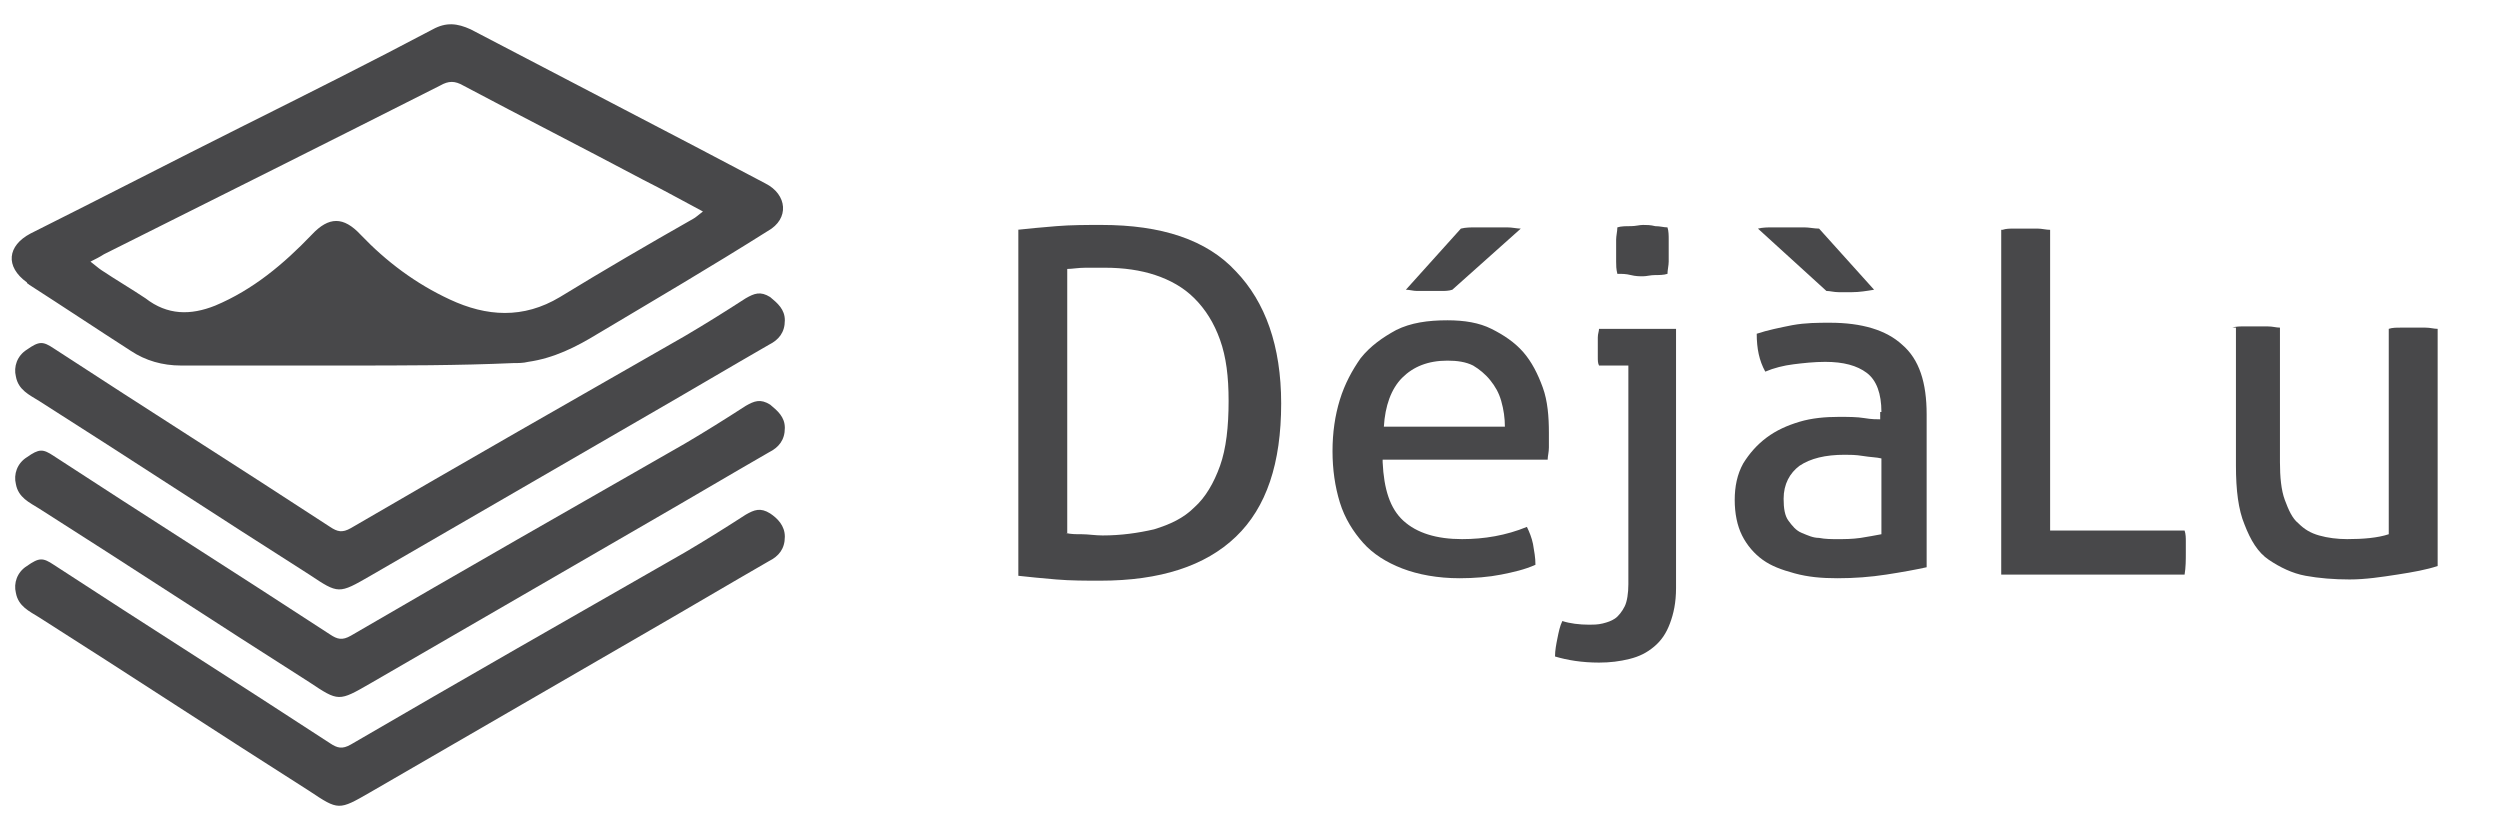
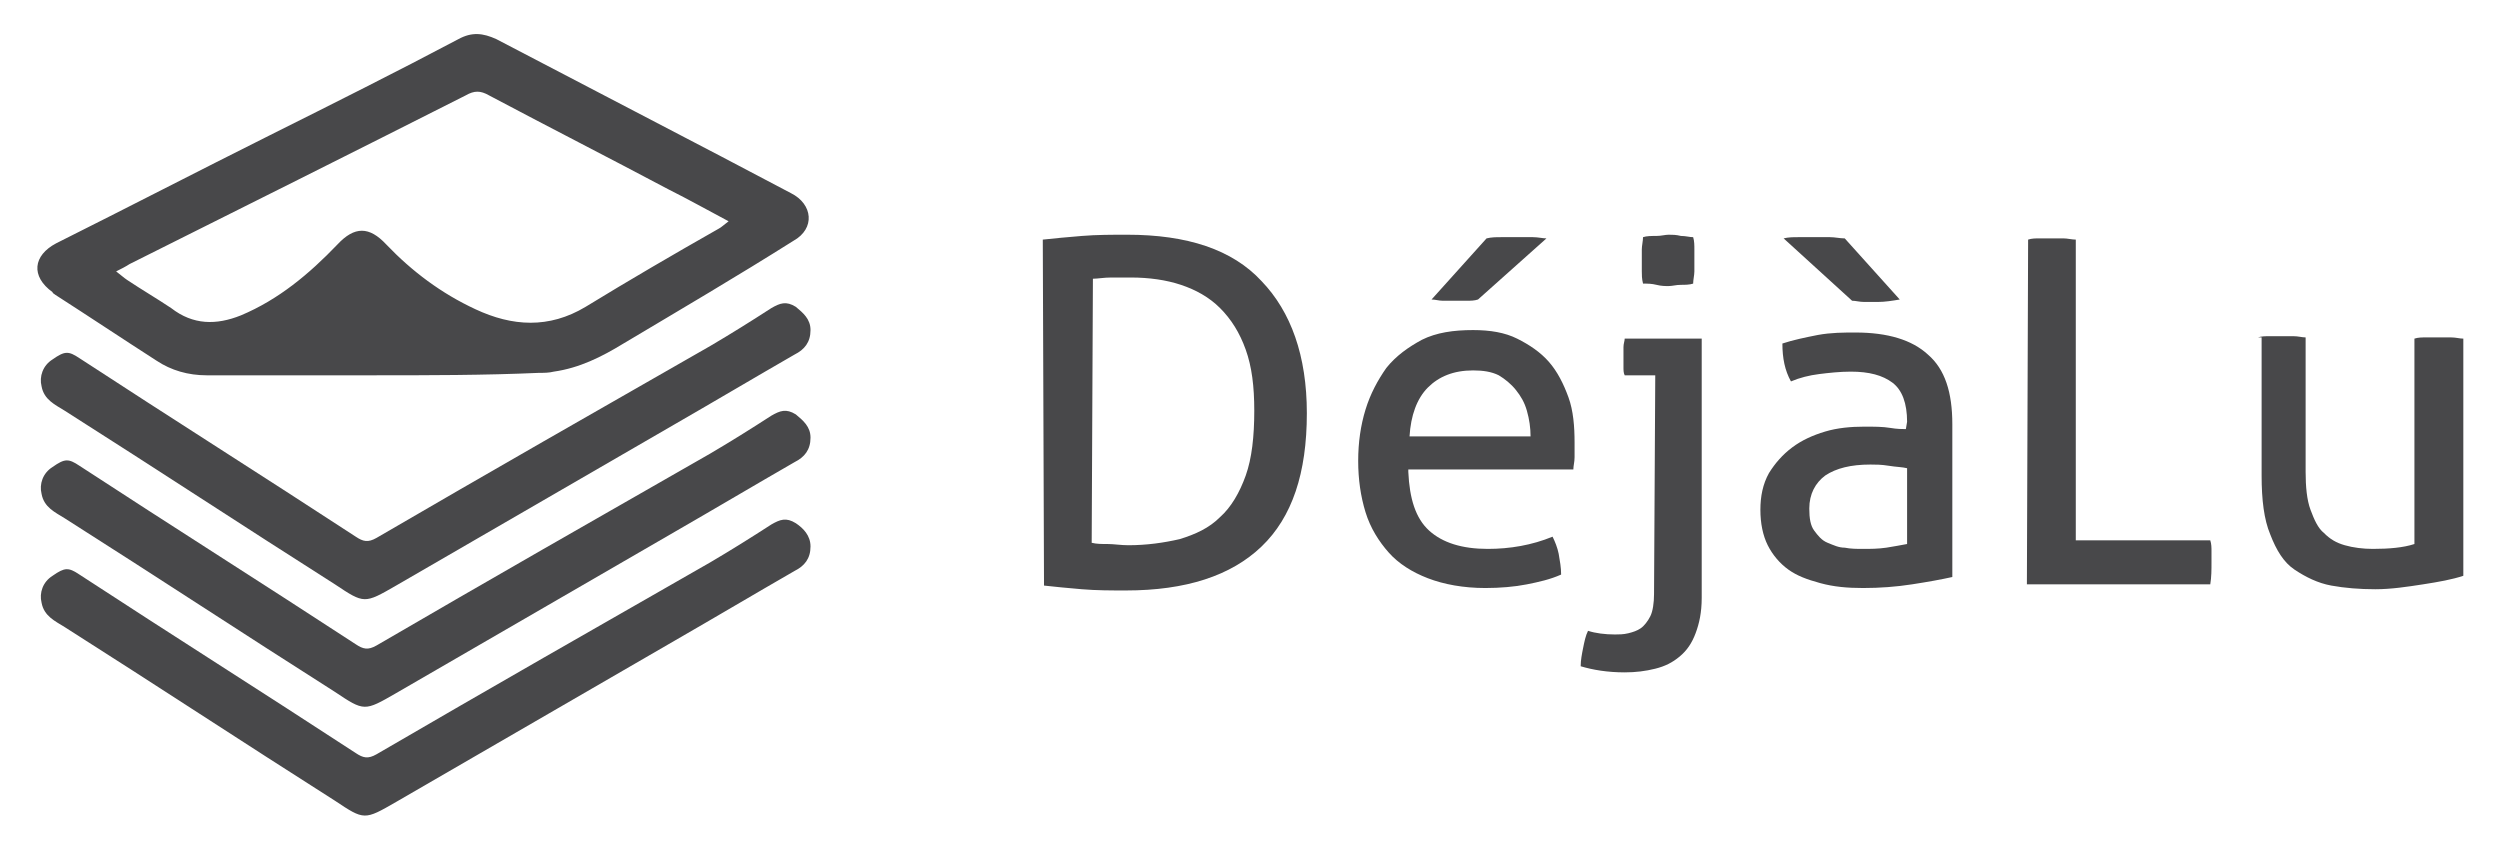
- <svg xmlns="http://www.w3.org/2000/svg" version="1.1" id="Calque_1" x="0px" y="0px" viewBox="-195 264.3 204.5 68" style="enable-background:new -195 264.3 204.5 68;" xml:space="preserve">
+ <svg xmlns="http://www.w3.org/2000/svg" version="1.1" id="Calque_1" x="0px" y="0px" width="204.5px" height="69.6px" viewBox="-399.5 298.5 204.5 69.6" style="enable-background:new -399.5 298.5 204.5 69.6;" xml:space="preserve">
  <style type="text/css">
	.st0{fill:#48484A;}
	.st1{enable-background:new    ;}
</style>
  <g id="XMLID_29_">
    <g>
-       <path id="XMLID_38_" class="st0" d="M-166.7,294.2c-4.5,0-9,0-13.5,0c-1.5,0-2.9-0.4-4.1-1.2c-2.8-1.8-5.5-3.6-8.3-5.4    c-0.1-0.1-0.2-0.1-0.2-0.2c-1.8-1.3-1.6-3,0.3-4c5.8-2.9,11.6-5.9,17.4-8.8c5.2-2.6,10.4-5.2,15.5-7.9c1.1-0.6,2-0.5,3.1,0    c6.1,3.2,12.3,6.4,18.4,9.6c1.9,1,3.8,2,5.7,3c1.8,0.9,2,2.9,0.2,3.9c-4.6,2.9-9.2,5.6-13.9,8.4c-1.8,1.1-3.6,2-5.7,2.3    c-0.4,0.1-0.8,0.1-1.2,0.1C-157.5,294.2-162.1,294.2-166.7,294.2z M-137.5,281.6c-1.7-0.9-3.3-1.8-4.9-2.6    c-4.9-2.6-9.8-5.1-14.7-7.7c-0.7-0.4-1.2-0.4-1.9,0c-9.1,4.6-18.3,9.2-27.5,13.8c-0.3,0.2-0.7,0.4-1.1,0.6    c0.4,0.3,0.6,0.5,0.9,0.7c1.2,0.8,2.4,1.5,3.6,2.3c1.8,1.4,3.7,1.4,5.7,0.6c3.1-1.3,5.6-3.4,7.9-5.8c1.4-1.5,2.6-1.5,4,0    c2.1,2.2,4.5,4,7.3,5.3c3,1.4,6,1.6,9-0.2c3.6-2.2,7.2-4.3,10.9-6.4C-138.1,282.1-137.9,281.9-137.5,281.6z" />
-       <path id="XMLID_37_" class="st0" d="M-130.8,290.5c0,1-0.5,1.6-1.3,2c-3.3,1.9-6.5,3.8-9.8,5.7c-7.6,4.4-15.2,8.8-22.8,13.2    c-2.6,1.5-2.6,1.5-5-0.1c-7.4-4.7-14.7-9.5-22.1-14.2c-0.8-0.5-1.7-0.9-1.9-2c-0.2-0.8,0.1-1.7,0.9-2.2c1-0.7,1.3-0.7,2.2-0.1    c7.5,4.9,15.1,9.7,22.6,14.6c0.6,0.4,1,0.5,1.7,0.1c9.1-5.3,18.2-10.5,27.3-15.7c1.7-1,3.3-2,5-3.1c0.7-0.4,1.2-0.6,2-0.1    C-131.4,289.1-130.8,289.6-130.8,290.5z" />
-       <path id="XMLID_36_" class="st0" d="M-130.8,299.3c0,1-0.5,1.6-1.3,2c-3.3,1.9-6.5,3.8-9.8,5.7c-7.6,4.4-15.2,8.8-22.8,13.2    c-2.6,1.5-2.6,1.5-5-0.1c-7.4-4.7-14.7-9.5-22.1-14.2c-0.8-0.5-1.7-0.9-1.9-2c-0.2-0.8,0.1-1.7,0.9-2.2c1-0.7,1.3-0.7,2.2-0.1    c7.5,4.9,15.1,9.7,22.6,14.6c0.6,0.4,1,0.5,1.7,0.1c9.1-5.3,18.2-10.5,27.3-15.7c1.7-1,3.3-2,5-3.1c0.7-0.4,1.2-0.6,2-0.1    C-131.4,297.9-130.8,298.4-130.8,299.3z" />
-       <path id="XMLID_35_" class="st0" d="M-130.8,308.2c0,1-0.5,1.6-1.3,2c-3.3,1.9-6.5,3.8-9.8,5.7c-7.6,4.4-15.2,8.8-22.8,13.2    c-2.6,1.5-2.6,1.5-5-0.1c-7.4-4.7-14.7-9.5-22.1-14.2c-0.8-0.5-1.7-0.9-1.9-2c-0.2-0.8,0.1-1.7,0.9-2.2c1-0.7,1.3-0.7,2.2-0.1    c7.5,4.9,15.1,9.7,22.6,14.6c0.6,0.4,1,0.5,1.7,0.1c9.1-5.3,18.2-10.5,27.3-15.7c1.7-1,3.3-2,5-3.1c0.7-0.4,1.2-0.6,2-0.1    C-131.4,306.7-130.8,307.3-130.8,308.2z" />
+       <path id="XMLID_38_" class="st0" d="M-369.1,329.2c-4.5,0-9,0-13.5,0c-1.5,0-2.9-0.4-4.1-1.2c-2.8-1.8-5.5-3.6-8.3-5.4    c-0.1-0.1-0.2-0.1-0.2-0.2c-1.8-1.3-1.6-3,0.3-4c5.8-2.9,11.6-5.9,17.4-8.8c5.2-2.6,10.4-5.2,15.5-7.9c1.1-0.6,2-0.5,3.1,0    c6.1,3.2,12.3,6.4,18.4,9.6c1.9,1,3.8,2,5.7,3c1.8,0.9,2,2.9,0.2,3.9c-4.6,2.9-9.2,5.6-13.9,8.4c-1.8,1.1-3.6,2-5.7,2.3    c-0.4,0.1-0.8,0.1-1.2,0.1C-359.9,329.2-364.5,329.2-369.1,329.2z M-339.9,316.6c-1.7-0.9-3.3-1.8-4.9-2.6    c-4.9-2.6-9.8-5.1-14.7-7.7c-0.7-0.4-1.2-0.4-1.9,0c-9.1,4.6-18.3,9.2-27.5,13.8c-0.3,0.2-0.7,0.4-1.1,0.6    c0.4,0.3,0.6,0.5,0.9,0.7c1.2,0.8,2.4,1.5,3.6,2.3c1.8,1.4,3.7,1.4,5.7,0.6c3.1-1.3,5.6-3.4,7.9-5.8c1.4-1.5,2.6-1.5,4,0    c2.1,2.2,4.5,4,7.3,5.3c3,1.4,6,1.6,9-0.2c3.6-2.2,7.2-4.3,10.9-6.4C-340.5,317.1-340.3,316.9-339.9,316.6z" />
+       <path id="XMLID_37_" class="st0" d="M-333.2,325.5c0,1-0.5,1.6-1.3,2c-3.3,1.9-6.5,3.8-9.8,5.7c-7.6,4.4-15.2,8.8-22.8,13.2    c-2.6,1.5-2.6,1.5-5-0.1c-7.4-4.7-14.7-9.5-22.1-14.2c-0.8-0.5-1.7-0.9-1.9-2c-0.2-0.8,0.1-1.7,0.9-2.2c1-0.7,1.3-0.7,2.2-0.1    c7.5,4.9,15.1,9.7,22.6,14.6c0.6,0.4,1,0.5,1.7,0.1c9.1-5.3,18.2-10.5,27.3-15.7c1.7-1,3.3-2,5-3.1c0.7-0.4,1.2-0.6,2-0.1    C-333.8,324.1-333.2,324.6-333.2,325.5z" />
+       <path id="XMLID_36_" class="st0" d="M-333.2,334.3c0,1-0.5,1.6-1.3,2c-3.3,1.9-6.5,3.8-9.8,5.7c-7.6,4.4-15.2,8.8-22.8,13.2    c-2.6,1.5-2.6,1.5-5-0.1c-7.4-4.7-14.7-9.5-22.1-14.2c-0.8-0.5-1.7-0.9-1.9-2c-0.2-0.8,0.1-1.7,0.9-2.2c1-0.7,1.3-0.7,2.2-0.1    c7.5,4.9,15.1,9.7,22.6,14.6c0.6,0.4,1,0.5,1.7,0.1c9.1-5.3,18.2-10.5,27.3-15.7c1.7-1,3.3-2,5-3.1c0.7-0.4,1.2-0.6,2-0.1    C-333.8,332.9-333.2,333.4-333.2,334.3z" />
+       <path id="XMLID_35_" class="st0" d="M-333.2,343.2c0,1-0.5,1.6-1.3,2c-3.3,1.9-6.5,3.8-9.8,5.7c-7.6,4.4-15.2,8.8-22.8,13.2    c-2.6,1.5-2.6,1.5-5-0.1c-7.4-4.7-14.7-9.5-22.1-14.2c-0.8-0.5-1.7-0.9-1.9-2c-0.2-0.8,0.1-1.7,0.9-2.2c1-0.7,1.3-0.7,2.2-0.1    c7.5,4.9,15.1,9.7,22.6,14.6c0.6,0.4,1,0.5,1.7,0.1c9.1-5.3,18.2-10.5,27.3-15.7c1.7-1,3.3-2,5-3.1c0.7-0.4,1.2-0.6,2-0.1    C-333.8,341.7-333.2,342.3-333.2,343.2z" />
    </g>
  </g>
  <g class="st1">
-     <path class="st0" d="M-111.8,283.1c0.9-0.1,2-0.2,3.2-0.3c1.2-0.1,2.5-0.1,3.7-0.1c4.9,0,8.6,1.2,11,3.8c2.4,2.5,3.7,6.1,3.7,10.8   c0,4.9-1.2,8.5-3.7,10.9c-2.5,2.4-6.2,3.6-11.1,3.6c-1.2,0-2.4,0-3.6-0.1c-1.2-0.1-2.2-0.2-3.1-0.3V283.1z M-107.8,307.9   c0.4,0.1,0.8,0.1,1.3,0.1c0.5,0,1.1,0.1,1.7,0.1c1.5,0,2.9-0.2,4.2-0.5c1.3-0.4,2.4-0.9,3.3-1.8c0.9-0.8,1.6-2,2.1-3.4   c0.5-1.4,0.7-3.2,0.7-5.3c0-2-0.2-3.6-0.7-5c-0.5-1.4-1.2-2.5-2.1-3.4c-0.9-0.9-2-1.5-3.2-1.9c-1.2-0.4-2.6-0.6-4.1-0.6   c-0.5,0-1,0-1.6,0c-0.6,0-1.1,0.1-1.5,0.1V307.9z" />
-     <path class="st0" d="M-81.9,302.1c0.1,2.2,0.6,3.8,1.7,4.8s2.7,1.5,4.8,1.5c1.8,0,3.6-0.3,5.3-1c0.2,0.4,0.4,0.9,0.5,1.4   c0.1,0.6,0.2,1.1,0.2,1.7c-0.9,0.4-1.8,0.6-2.8,0.8c-1,0.2-2.2,0.3-3.4,0.3c-1.8,0-3.4-0.3-4.7-0.8s-2.4-1.2-3.2-2.1   c-0.8-0.9-1.5-2-1.9-3.3s-0.6-2.7-0.6-4.2c0-1.5,0.2-2.9,0.6-4.2s1-2.4,1.7-3.4c0.8-1,1.8-1.7,2.9-2.3c1.2-0.6,2.6-0.8,4.2-0.8   c1.4,0,2.6,0.2,3.6,0.7c1,0.5,1.9,1.1,2.6,1.9c0.7,0.8,1.2,1.8,1.6,2.9c0.4,1.1,0.5,2.4,0.5,3.7c0,0.4,0,0.7,0,1.2   c0,0.4-0.1,0.7-0.1,1H-81.9z M-71.9,299.2c0-0.7-0.1-1.4-0.3-2.1s-0.5-1.2-0.9-1.7c-0.4-0.5-0.9-0.9-1.4-1.2   c-0.6-0.3-1.3-0.4-2.1-0.4c-1.6,0-2.8,0.5-3.7,1.4s-1.4,2.3-1.5,4H-71.9z M-76.2,288c-0.3,0.1-0.6,0.1-0.9,0.1c-0.3,0-0.7,0-1.1,0   c-0.3,0-0.6,0-0.9,0c-0.3,0-0.6-0.1-0.9-0.1l4.5-5c0.4-0.1,0.8-0.1,1.2-0.1c0.4,0,0.8,0,1.3,0c0.5,0,0.9,0,1.3,0   c0.4,0,0.8,0.1,1.1,0.1L-76.2,288z" />
-     <path class="st0" d="M-61.7,294.2h-2.5c-0.1-0.2-0.1-0.4-0.1-0.7c0-0.3,0-0.5,0-0.8c0-0.3,0-0.5,0-0.8c0-0.3,0.1-0.5,0.1-0.7h6.3   v21.2c0,1.2-0.2,2.1-0.5,2.9s-0.7,1.4-1.3,1.9c-0.6,0.5-1.2,0.8-2,1c-0.8,0.2-1.6,0.3-2.5,0.3c-1.4,0-2.6-0.2-3.6-0.5   c0-0.5,0.1-1,0.2-1.5c0.1-0.5,0.2-1,0.4-1.4c0.6,0.2,1.4,0.3,2.2,0.3c0.3,0,0.7,0,1.1-0.1c0.4-0.1,0.7-0.2,1-0.4   c0.3-0.2,0.6-0.6,0.8-1c0.2-0.4,0.3-1.1,0.3-1.8V294.2z M-62.7,286.7c-0.1-0.4-0.1-0.7-0.1-1c0-0.3,0-0.6,0-0.9c0-0.3,0-0.6,0-0.9   c0-0.3,0.1-0.7,0.1-1c0.3-0.1,0.7-0.1,1.1-0.1s0.7-0.1,1-0.1c0.3,0,0.6,0,1,0.1c0.4,0,0.7,0.1,1,0.1c0.1,0.3,0.1,0.7,0.1,1   c0,0.3,0,0.6,0,0.9c0,0.3,0,0.6,0,0.9c0,0.3-0.1,0.7-0.1,1c-0.3,0.1-0.7,0.1-1,0.1c-0.4,0-0.7,0.1-1,0.1c-0.3,0-0.6,0-1-0.1   S-62.3,286.7-62.7,286.7z" />
-     <path class="st0" d="M-41.1,298c0-1.5-0.4-2.6-1.2-3.2c-0.8-0.6-1.9-0.9-3.4-0.9c-0.9,0-1.8,0.1-2.6,0.2c-0.8,0.1-1.6,0.3-2.3,0.6   c-0.5-0.9-0.7-1.9-0.7-3.1c0.9-0.3,1.9-0.5,2.9-0.7c1.1-0.2,2.1-0.2,3.1-0.2c2.6,0,4.6,0.6,5.9,1.8c1.4,1.2,2,3.1,2,5.7v12.5   c-0.9,0.2-2,0.4-3.3,0.6c-1.3,0.2-2.6,0.3-4,0.3c-1.3,0-2.4-0.1-3.5-0.4s-1.9-0.6-2.6-1.1c-0.7-0.5-1.3-1.2-1.7-2   c-0.4-0.8-0.6-1.8-0.6-2.9c0-1.1,0.2-2.1,0.7-3c0.5-0.8,1.1-1.5,1.9-2.1s1.7-1,2.7-1.3s2.1-0.4,3.2-0.4c0.8,0,1.5,0,2.1,0.1   s1,0.1,1.3,0.1V298z M-51.2,283c0.4-0.1,0.8-0.1,1.2-0.1c0.4,0,0.8,0,1.3,0c0.4,0,0.8,0,1.3,0c0.4,0,0.8,0.1,1.2,0.1l4.5,5   c-0.6,0.1-1.2,0.2-1.8,0.2c-0.4,0-0.8,0-1.1,0c-0.4,0-0.7-0.1-1-0.1L-51.2,283z M-41.1,301.8c-0.4-0.1-0.9-0.1-1.5-0.2   c-0.6-0.1-1.1-0.1-1.5-0.1c-1.6,0-2.8,0.3-3.7,0.9c-0.8,0.6-1.3,1.5-1.3,2.7c0,0.8,0.1,1.4,0.4,1.8c0.3,0.4,0.6,0.8,1.1,1   s0.9,0.4,1.4,0.4c0.5,0.1,1,0.1,1.5,0.1c0.6,0,1.2,0,1.9-0.1c0.6-0.1,1.2-0.2,1.7-0.3V301.8z" />
-     <path class="st0" d="M-31.2,283.1c0.3-0.1,0.6-0.1,0.9-0.1c0.3,0,0.7,0,1,0c0.3,0,0.7,0,1,0c0.3,0,0.7,0.1,1,0.1v24.6h11   c0.1,0.3,0.1,0.6,0.1,0.9c0,0.3,0,0.6,0,0.9c0,0.6,0,1.2-0.1,1.8h-15V283.1z" />
-     <path class="st0" d="M-12.4,291.1c0.3-0.1,0.6-0.1,1-0.1c0.4,0,0.7,0,0.9,0c0.3,0,0.6,0,1,0c0.4,0,0.7,0.1,1,0.1v11   c0,1.2,0.1,2.3,0.4,3.1s0.6,1.5,1.1,1.9c0.5,0.5,1,0.8,1.7,1c0.7,0.2,1.5,0.3,2.3,0.3c1.3,0,2.5-0.1,3.4-0.4v-16.8   c0.3-0.1,0.6-0.1,1-0.1c0.4,0,0.7,0,1,0c0.3,0,0.6,0,1,0c0.4,0,0.7,0.1,1,0.1v19.4c-0.9,0.3-2,0.5-3.3,0.7s-2.6,0.4-3.9,0.4   c-1.3,0-2.5-0.1-3.6-0.3c-1.1-0.2-2.1-0.7-3-1.3s-1.5-1.6-2-2.9c-0.5-1.2-0.7-2.8-0.7-4.8V291.1z" />
+     <path class="st0" d="M-314.2,318.1c0.9-0.1,2-0.2,3.2-0.3s2.5-0.1,3.7-0.1c4.9,0,8.6,1.2,11,3.8c2.4,2.5,3.7,6.1,3.7,10.8   c0,4.9-1.2,8.5-3.7,10.9s-6.2,3.6-11.1,3.6c-1.2,0-2.4,0-3.6-0.1s-2.2-0.2-3.1-0.3L-314.2,318.1L-314.2,318.1z M-310.2,342.9   c0.4,0.1,0.8,0.1,1.3,0.1s1.1,0.1,1.7,0.1c1.5,0,2.9-0.2,4.2-0.5c1.3-0.4,2.4-0.9,3.3-1.8c0.9-0.8,1.6-2,2.1-3.4s0.7-3.2,0.7-5.3   c0-2-0.2-3.6-0.7-5s-1.2-2.5-2.1-3.4s-2-1.5-3.2-1.9s-2.6-0.6-4.1-0.6c-0.5,0-1,0-1.6,0s-1.1,0.1-1.5,0.1L-310.2,342.9   L-310.2,342.9L-310.2,342.9z" />
+     <path class="st0" d="M-284.3,337.1c0.1,2.2,0.6,3.8,1.7,4.8s2.7,1.5,4.8,1.5c1.8,0,3.6-0.3,5.3-1c0.2,0.4,0.4,0.9,0.5,1.4   c0.1,0.6,0.2,1.1,0.2,1.7c-0.9,0.4-1.8,0.6-2.8,0.8s-2.2,0.3-3.4,0.3c-1.8,0-3.4-0.3-4.7-0.8s-2.4-1.2-3.2-2.1   c-0.8-0.9-1.5-2-1.9-3.3s-0.6-2.7-0.6-4.2s0.2-2.9,0.6-4.2s1-2.4,1.7-3.4c0.8-1,1.8-1.7,2.9-2.3c1.2-0.6,2.6-0.8,4.2-0.8   c1.4,0,2.6,0.2,3.6,0.7s1.9,1.1,2.6,1.9c0.7,0.8,1.2,1.8,1.6,2.9c0.4,1.1,0.5,2.4,0.5,3.7c0,0.4,0,0.7,0,1.2c0,0.4-0.1,0.7-0.1,1   h-13.5C-284.3,336.9-284.3,337.1-284.3,337.1z M-274.3,334.2c0-0.7-0.1-1.4-0.3-2.1s-0.5-1.2-0.9-1.7s-0.9-0.9-1.4-1.2   c-0.6-0.3-1.3-0.4-2.1-0.4c-1.6,0-2.8,0.5-3.7,1.4c-0.9,0.9-1.4,2.3-1.5,4H-274.3L-274.3,334.2z M-278.6,323   c-0.3,0.1-0.6,0.1-0.9,0.1s-0.7,0-1.1,0c-0.3,0-0.6,0-0.9,0s-0.6-0.1-0.9-0.1l4.5-5c0.4-0.1,0.8-0.1,1.2-0.1c0.4,0,0.8,0,1.3,0   s0.9,0,1.3,0s0.8,0.1,1.1,0.1L-278.6,323z" />
+     <path class="st0" d="M-264.1,329.2h-2.5c-0.1-0.2-0.1-0.4-0.1-0.7s0-0.5,0-0.8s0-0.5,0-0.8s0.1-0.5,0.1-0.7h6.3v21.2   c0,1.2-0.2,2.1-0.5,2.9c-0.3,0.8-0.7,1.4-1.3,1.9s-1.2,0.8-2,1s-1.6,0.3-2.5,0.3c-1.4,0-2.6-0.2-3.6-0.5c0-0.5,0.1-1,0.2-1.5   s0.2-1,0.4-1.4c0.6,0.2,1.4,0.3,2.2,0.3c0.3,0,0.7,0,1.1-0.1s0.7-0.2,1-0.4s0.6-0.6,0.8-1c0.2-0.4,0.3-1.1,0.3-1.8L-264.1,329.2   L-264.1,329.2z M-265.1,321.7c-0.1-0.4-0.1-0.7-0.1-1s0-0.6,0-0.9s0-0.6,0-0.9s0.1-0.7,0.1-1c0.3-0.1,0.7-0.1,1.1-0.1   s0.7-0.1,1-0.1s0.6,0,1,0.1c0.4,0,0.7,0.1,1,0.1c0.1,0.3,0.1,0.7,0.1,1s0,0.6,0,0.9s0,0.6,0,0.9s-0.1,0.7-0.1,1   c-0.3,0.1-0.7,0.1-1,0.1c-0.4,0-0.7,0.1-1,0.1s-0.6,0-1-0.1S-264.7,321.7-265.1,321.7z" />
+     <path class="st0" d="M-243.5,333c0-1.5-0.4-2.6-1.2-3.2c-0.8-0.6-1.9-0.9-3.4-0.9c-0.9,0-1.8,0.1-2.6,0.2c-0.8,0.1-1.6,0.3-2.3,0.6   c-0.5-0.9-0.7-1.9-0.7-3.1c0.9-0.3,1.9-0.5,2.9-0.7c1.1-0.2,2.1-0.2,3.1-0.2c2.6,0,4.6,0.6,5.9,1.8c1.4,1.2,2,3.1,2,5.7v12.5   c-0.9,0.2-2,0.4-3.3,0.6c-1.3,0.2-2.6,0.3-4,0.3c-1.3,0-2.4-0.1-3.5-0.4c-1.1-0.3-1.9-0.6-2.6-1.1s-1.3-1.2-1.7-2s-0.6-1.8-0.6-2.9   c0-1.1,0.2-2.1,0.7-3c0.5-0.8,1.1-1.5,1.9-2.1c0.8-0.6,1.7-1,2.7-1.3s2.1-0.4,3.2-0.4c0.8,0,1.5,0,2.1,0.1s1,0.1,1.3,0.1   L-243.5,333L-243.5,333z M-253.6,318c0.4-0.1,0.8-0.1,1.2-0.1s0.8,0,1.3,0c0.4,0,0.8,0,1.3,0c0.4,0,0.8,0.1,1.2,0.1l4.5,5   c-0.6,0.1-1.2,0.2-1.8,0.2c-0.4,0-0.8,0-1.1,0c-0.4,0-0.7-0.1-1-0.1L-253.6,318z M-243.5,336.8c-0.4-0.1-0.9-0.1-1.5-0.2   c-0.6-0.1-1.1-0.1-1.5-0.1c-1.6,0-2.8,0.3-3.7,0.9c-0.8,0.6-1.3,1.5-1.3,2.7c0,0.8,0.1,1.4,0.4,1.8c0.3,0.4,0.6,0.8,1.1,1   s0.9,0.4,1.4,0.4c0.5,0.1,1,0.1,1.5,0.1c0.6,0,1.2,0,1.9-0.1c0.6-0.1,1.2-0.2,1.7-0.3C-243.5,343-243.5,336.8-243.5,336.8z" />
+     <path class="st0" d="M-233.6,318.1c0.3-0.1,0.6-0.1,0.9-0.1s0.7,0,1,0s0.7,0,1,0s0.7,0.1,1,0.1v24.6h11c0.1,0.3,0.1,0.6,0.1,0.9   s0,0.6,0,0.9c0,0.6,0,1.2-0.1,1.8h-15L-233.6,318.1L-233.6,318.1L-233.6,318.1z" />
+     <path class="st0" d="M-214.8,326.1c0.3-0.1,0.6-0.1,1-0.1s0.7,0,0.9,0c0.3,0,0.6,0,1,0s0.7,0.1,1,0.1v11c0,1.2,0.1,2.3,0.4,3.1   c0.3,0.8,0.6,1.5,1.1,1.9c0.5,0.5,1,0.8,1.7,1s1.5,0.3,2.3,0.3c1.3,0,2.5-0.1,3.4-0.4v-16.8c0.3-0.1,0.6-0.1,1-0.1s0.7,0,1,0   s0.6,0,1,0s0.7,0.1,1,0.1v19.4c-0.9,0.3-2,0.5-3.3,0.7s-2.6,0.4-3.9,0.4s-2.5-0.1-3.6-0.3s-2.1-0.7-3-1.3s-1.5-1.6-2-2.9   c-0.5-1.2-0.7-2.8-0.7-4.8v-11.3L-214.8,326.1L-214.8,326.1z" />
  </g>
</svg>
